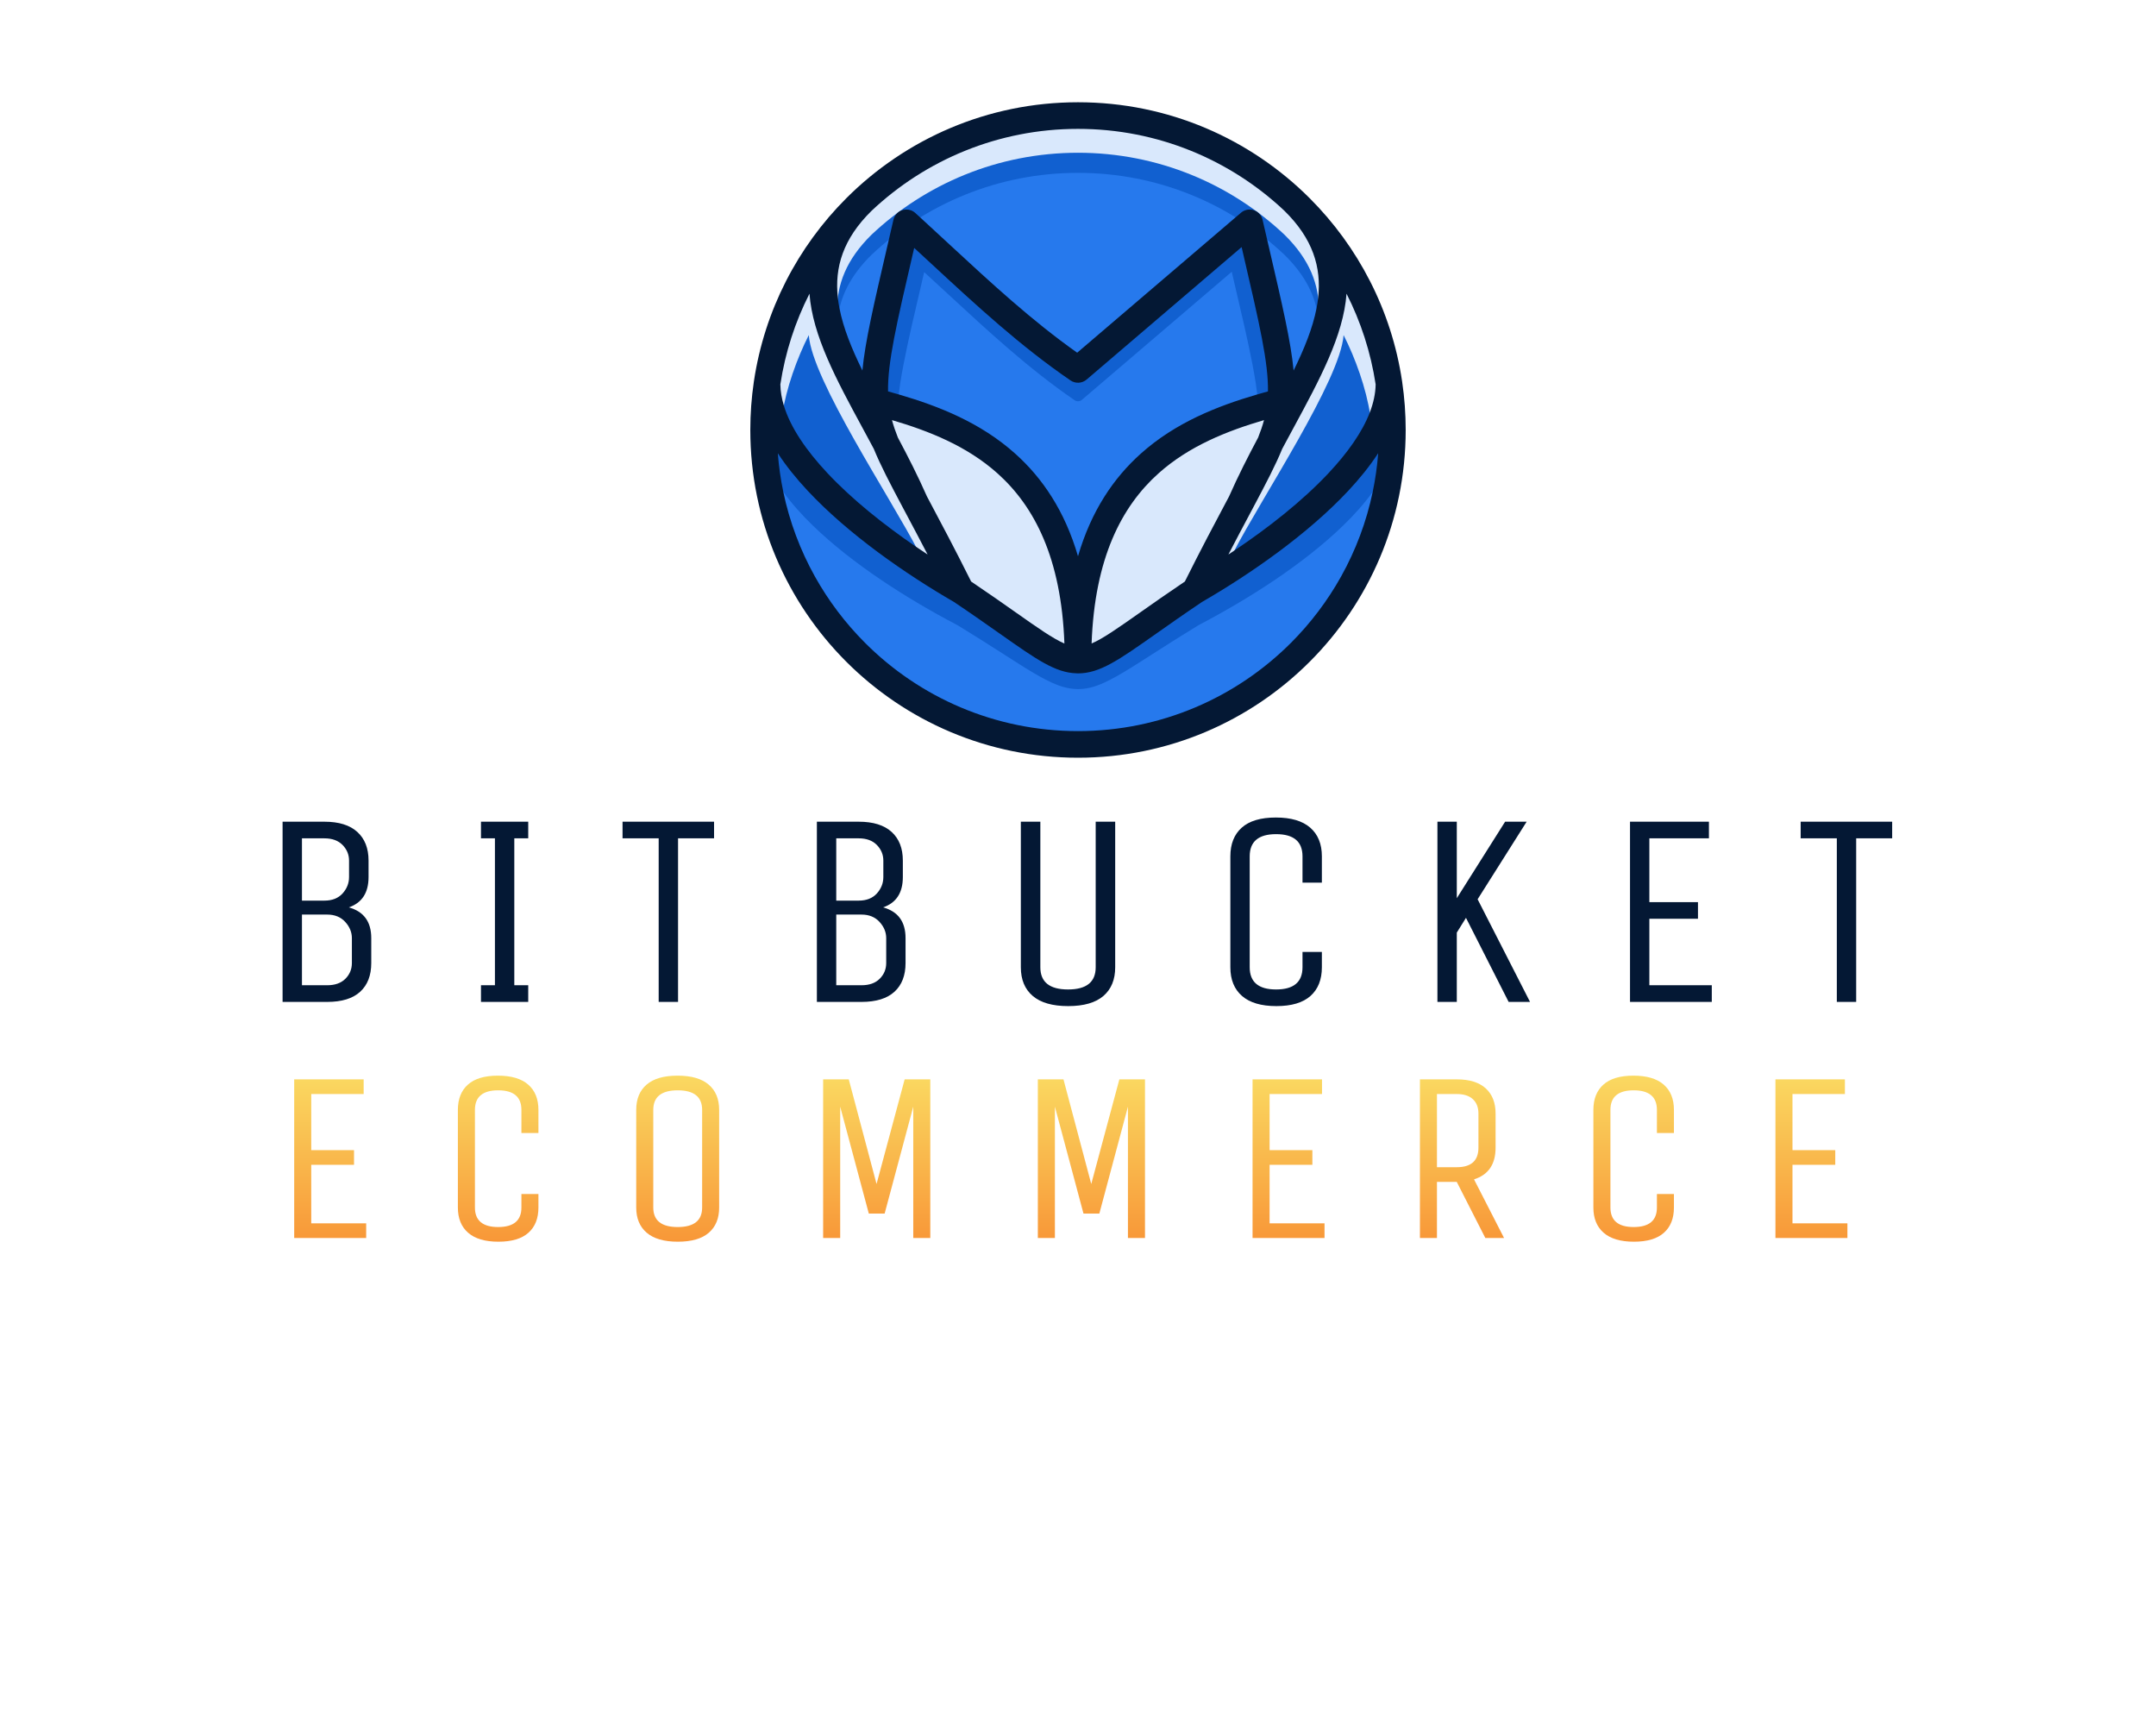
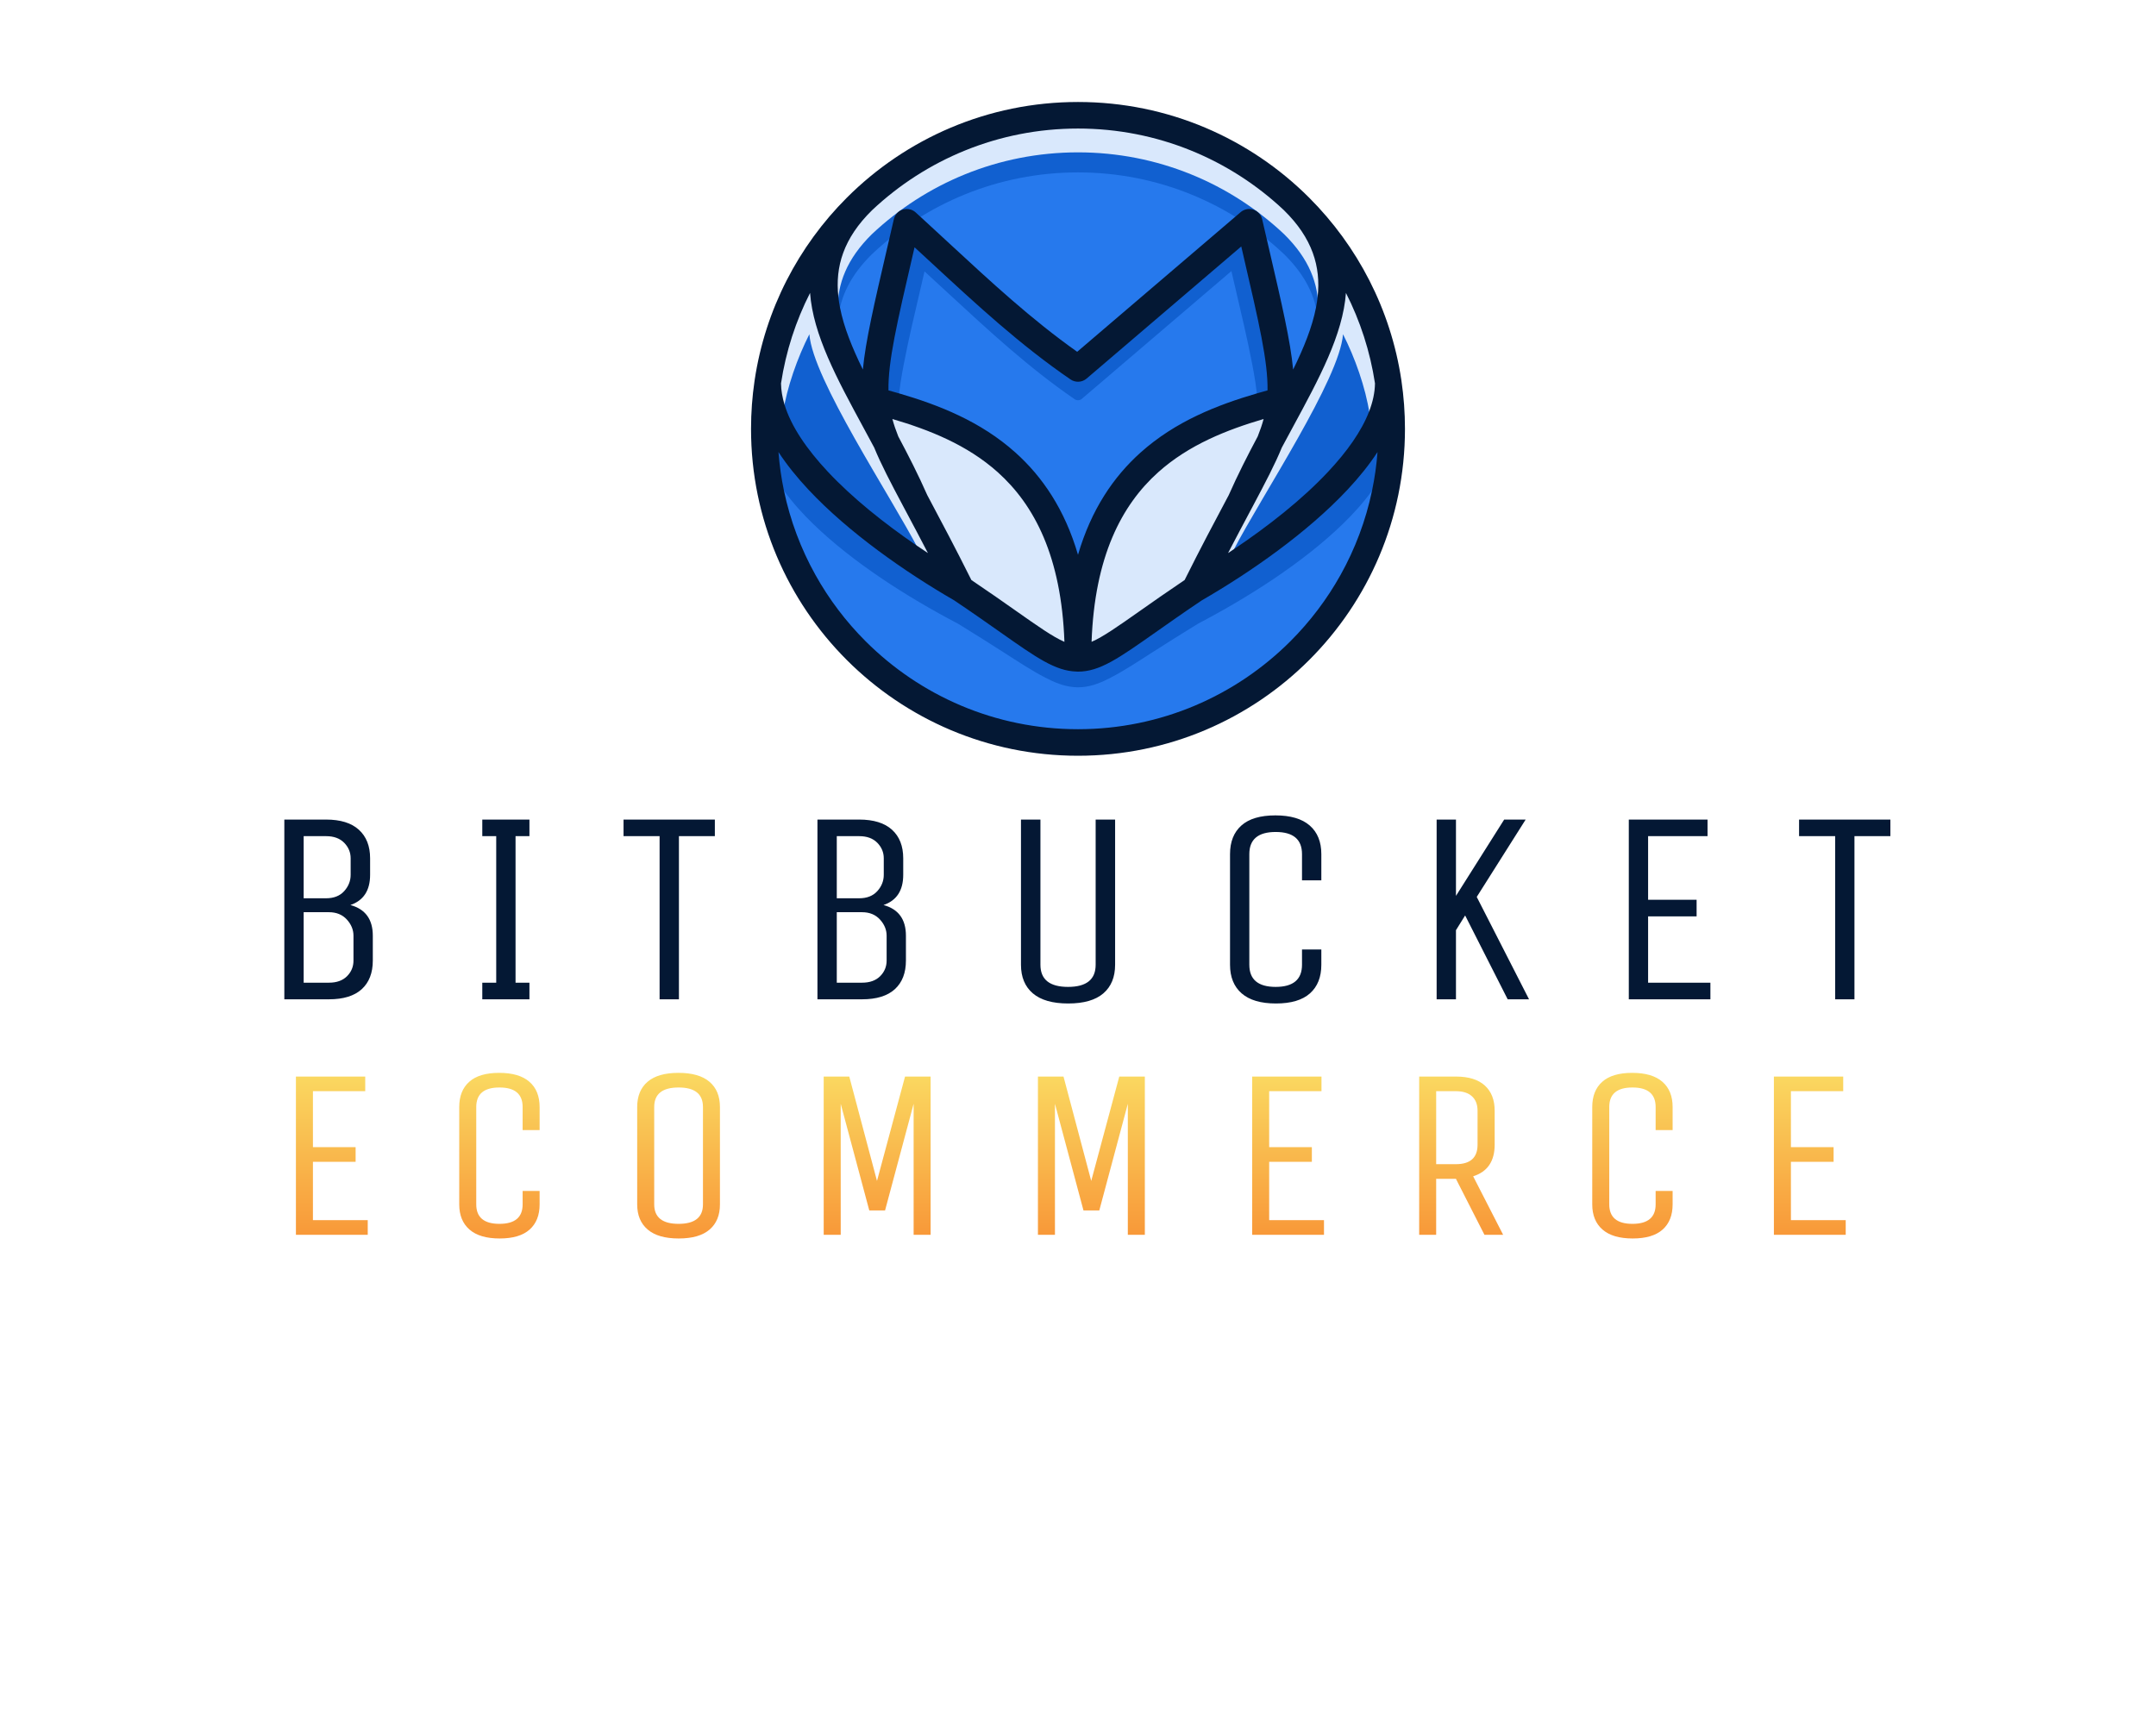
- <svg xmlns="http://www.w3.org/2000/svg" version="1.1" width="256" height="204" viewBox="0 0 1280 1024" xml:space="preserve">
+ <svg xmlns="http://www.w3.org/2000/svg" version="1.1" width="205" height="163" viewBox="0 0 1280 1024" xml:space="preserve">
  <defs>
</defs>
  <g transform="matrix(1 0 0 1 640 512)" id="background-logo">
    <rect style="stroke: none; stroke-width: 0; stroke-dasharray: none; stroke-linecap: butt; stroke-dashoffset: 0; stroke-linejoin: miter; stroke-miterlimit: 4; fill: rgb(255,255,255); fill-rule: nonzero; opacity: 1;" paint-order="stroke" x="-640" y="-512" rx="0" ry="0" width="1280" height="1024" />
  </g>
  <g transform="matrix(1.921154 0 0 1.921154 640 256.2457)" id="logo-logo">
    <g style="" paint-order="stroke">
      <g transform="matrix(0.2405326 0 0 -0.2405326 0.00005498924 -0.00005498924)">
        <path style="stroke: none; stroke-width: 1; stroke-dasharray: none; stroke-linecap: butt; stroke-dashoffset: 0; stroke-linejoin: miter; stroke-miterlimit: 4; fill: rgb(217,232,252); fill-rule: evenodd; opacity: 1;" paint-order="stroke" transform=" translate(-420, -420)" d="M 420 838.293 C 651.016 838.293 838.293 651.016 838.293 420 C 838.293 188.984 651.016 1.707 420 1.707 C 188.984 1.707 1.707 188.984 1.707 420 C 1.707 651.016 188.984 838.293 420 838.293" stroke-linecap="round" />
      </g>
      <g transform="matrix(0.2557639 0 0 -0.2557639 69.50594 4.138081)">
        <path style="stroke: none; stroke-width: 1; stroke-dasharray: none; stroke-linecap: butt; stroke-dashoffset: 0; stroke-linejoin: miter; stroke-miterlimit: 4; fill: rgb(17,96,208); fill-rule: evenodd; opacity: 1;" paint-order="stroke" transform=" translate(-691.758, -403.8205)" d="M 742.172 535.078 C 738.109 480.48 643.703 339.309 609.059 272.563 C 659.156 305.484 773.492 372.672 774.457 438.23 C 769.527 470.656 756.512 506.879 742.172 535.078" stroke-linecap="round" />
      </g>
      <g transform="matrix(0.2557639 0 0 -0.2557639 -70.62822 4.138081)">
        <path style="stroke: none; stroke-width: 1; stroke-dasharray: none; stroke-linecap: butt; stroke-dashoffset: 0; stroke-linejoin: miter; stroke-miterlimit: 4; fill: rgb(17,96,208); fill-rule: evenodd; opacity: 1;" paint-order="stroke" transform=" translate(-143.8537, -403.8205)" d="M 93.441 535.078 C 97.504 480.48 191.914 339.309 226.551 272.563 C 176.457 305.484 62.121 372.672 61.156 438.23 C 66.086 470.656 79.102 506.879 93.441 535.078" stroke-linecap="round" />
      </g>
      <g transform="matrix(0.2557639 0 0 -0.2557639 0.0005026184 -48.51872)">
        <path style="stroke: none; stroke-width: 1; stroke-dasharray: none; stroke-linecap: butt; stroke-dashoffset: 0; stroke-linejoin: miter; stroke-miterlimit: 4; fill: rgb(17,96,208); fill-rule: evenodd; opacity: 1;" paint-order="stroke" transform=" translate(-420.0018, -609.701)" d="M 670.555 656.742 C 605.164 718.43 516.996 756.242 420 756.242 C 323.008 756.242 234.84 718.43 169.449 656.742 C 108.336 596.633 123.32 534.805 158.461 463.164 C 161.758 497.855 172 541.953 188.031 611.004 L 196.008 645.434 C 196.555 648.23 197.848 650.91 199.902 653.168 C 205.891 659.75 216.086 660.227 222.664 654.238 C 232.426 645.371 248.234 630.746 263.949 616.207 C 314.293 569.625 363.68 523.934 419.004 484.766 L 617.324 654.219 C 619.309 656.039 621.777 657.379 624.586 658.023 C 633.258 660.004 641.898 654.586 643.879 645.914 L 651.969 611.008 C 668 541.953 678.242 497.852 681.539 463.16 C 716.684 534.805 731.668 596.633 670.555 656.742" stroke-linecap="round" />
      </g>
      <g transform="matrix(0.2557639 0 0 -0.2557639 0.00005115278 -45.40211)">
        <path style="stroke: none; stroke-width: 1; stroke-dasharray: none; stroke-linecap: butt; stroke-dashoffset: 0; stroke-linejoin: miter; stroke-miterlimit: 4; fill: rgb(38,121,237); fill-rule: evenodd; opacity: 1;" paint-order="stroke" transform=" translate(-420, -597.5155)" d="M 128.441 553.848 C 131.141 525.094 142.793 495.105 158.461 463.164 C 161.758 497.855 172 541.953 188.031 611.004 L 196.008 645.434 C 196.555 648.23 197.848 650.91 199.902 653.168 C 205.891 659.75 216.086 660.227 222.664 654.238 C 232.426 645.371 248.234 630.746 263.949 616.207 C 314.293 569.625 363.68 523.934 419.004 484.766 L 617.324 654.219 C 619.309 656.039 621.777 657.379 624.586 658.023 C 633.258 660.004 641.898 654.586 643.879 645.914 L 651.969 611.008 C 668 541.953 678.242 497.852 681.539 463.16 C 697.207 495.102 708.863 525.09 711.559 553.848 C 708.852 580.754 696.637 606.719 670.555 632.367 C 605.164 694.055 516.996 731.871 420 731.871 C 323.008 731.871 234.84 694.055 169.449 632.367 C 143.371 606.719 131.156 580.754 128.441 553.848" stroke-linecap="round" />
      </g>
      <g transform="matrix(0.2557639 0 0 -0.2557639 0.0000127882 43.49575)">
        <path style="stroke: none; stroke-width: 1; stroke-dasharray: none; stroke-linecap: butt; stroke-dashoffset: 0; stroke-linejoin: miter; stroke-miterlimit: 4; fill: rgb(17,96,208); fill-rule: evenodd; opacity: 1;" paint-order="stroke" transform=" translate(-419.9999, -249.9377)" d="M 62.625 396.598 C 73 382.168 85.199 368.703 98.16 356.129 C 146.488 309.234 212.426 267.285 273.469 235.262 C 273.613 235.188 273.754 235.113 273.898 235.035 L 274.094 234.93 L 274.289 234.813 C 293.047 223.359 311.551 211.609 330.035 199.801 C 346.23 189.453 363 178.309 380.172 169.371 C 390.723 163.879 402.137 158.977 414.383 157.859 C 415.781 157.734 417.184 157.656 418.59 157.621 L 418.887 157.617 L 419.18 157.59 C 419.453 157.566 419.727 157.555 420 157.555 C 421.816 157.555 423.633 157.633 425.441 157.793 C 437.695 158.879 449.125 163.785 459.672 169.273 C 476.898 178.234 493.723 189.422 509.969 199.801 C 528.453 211.609 546.961 223.359 565.914 234.914 L 566.172 235.074 L 566.441 235.215 C 627.512 267.238 693.492 309.219 741.84 356.129 C 754.801 368.703 767 382.172 777.379 396.602 L 794.57 420.516 L 792.176 392.039 C 785.391 311.277 747.02 235.848 683.941 178.598 C 613.719 114.855 519.328 79.359 420 79.359 C 320.676 79.359 226.281 114.855 156.059 178.598 C 92.984 235.848 54.613 311.273 47.824 392.035 L 45.43 420.508 L 62.625 396.598" stroke-linecap="round" />
      </g>
      <g transform="matrix(0.2557639 0 0 -0.2557639 0.0005371042 56.46531)">
        <path style="stroke: none; stroke-width: 1; stroke-dasharray: none; stroke-linecap: butt; stroke-dashoffset: 0; stroke-linejoin: miter; stroke-miterlimit: 4; fill: rgb(38,121,237); fill-rule: evenodd; opacity: 1;" paint-order="stroke" transform=" translate(-420.0019, -199.2286)" d="M 789.41 361.508 C 765.023 160.027 588.777 36.949 420 36.949 C 198.117 36.949 75.121 207.789 50.594 361.496 L 62.625 344.77 C 73 330.344 85.199 316.875 98.16 304.301 C 146.488 257.41 212.426 215.453 273.469 183.434 C 273.613 183.359 273.754 183.289 273.898 183.211 L 274.094 183.102 L 274.289 182.988 C 293.047 171.531 311.551 159.781 330.035 147.969 C 346.23 137.625 363 126.48 380.172 117.543 C 390.723 112.051 402.137 107.152 414.383 106.031 C 415.781 105.906 417.184 105.828 418.59 105.793 L 418.887 105.789 L 419.18 105.762 C 419.453 105.738 419.727 105.727 420 105.727 C 421.816 105.727 423.633 105.805 425.441 105.965 C 437.695 107.051 449.125 111.957 459.672 117.445 C 476.898 126.406 493.723 137.594 509.969 147.969 C 528.453 159.781 546.961 171.531 565.914 183.086 L 566.172 183.246 L 566.441 183.387 C 627.512 215.414 693.492 257.395 741.84 304.301 C 754.801 316.879 767 330.344 777.379 344.773 L 789.41 361.508" stroke-linecap="round" />
      </g>
      <g transform="matrix(0.2557639 0 0 -0.2557639 -0.000007170611 -7.000054)">
        <path style="stroke: none; stroke-width: 1; stroke-dasharray: none; stroke-linecap: butt; stroke-dashoffset: 0; stroke-linejoin: miter; stroke-miterlimit: 4; fill: rgb(17,96,208); fill-rule: evenodd; opacity: 1;" paint-order="stroke" transform=" translate(-419.9998, -447.369)" d="M 425.258 487.281 L 425.391 487.461 L 426.152 488.098 C 426.777 488.621 427.395 489.156 428.016 489.691 C 428.09 489.754 428.168 489.82 428.164 489.816 L 623.328 656.574 L 628.43 634.602 C 636.281 600.781 644.5 566.727 651.012 532.625 C 655.105 511.223 658.797 488.543 658.488 466.695 L 658.398 460.645 L 652.566 459.031 C 597.48 443.832 544.633 423.922 501.426 385.176 C 464.891 352.418 441.461 311.531 427.746 264.641 L 420 238.164 L 412.254 264.641 C 398.543 311.531 375.109 352.418 338.578 385.176 C 295.367 423.926 242.516 443.832 187.43 459.031 L 181.598 460.645 L 181.512 466.699 C 181.199 488.543 184.891 511.223 188.984 532.625 C 195.5 566.723 203.715 600.781 211.57 634.602 L 216.57 656.145 L 247.605 627.52 C 301.063 578.199 354.473 528.629 414.586 487.375 L 414.809 487.223 L 415.016 487.059 C 416.445 485.93 418.176 485.332 420 485.332 C 421.949 485.332 423.797 486.02 425.258 487.281" stroke-linecap="round" />
      </g>
      <g transform="matrix(0.2557639 0 0 -0.2557639 0.00005115278 -1.284881)">
        <path style="stroke: none; stroke-width: 1; stroke-dasharray: none; stroke-linecap: butt; stroke-dashoffset: 0; stroke-linejoin: miter; stroke-miterlimit: 4; fill: rgb(38,121,237); fill-rule: evenodd; opacity: 1;" paint-order="stroke" transform=" translate(-420, -425.0235)" d="M 638.172 454.926 C 588.313 440.207 540.855 420.535 501.426 385.176 C 464.891 352.418 441.461 311.531 427.746 264.641 L 420 238.164 L 412.254 264.641 C 398.543 311.531 375.109 352.418 338.578 385.176 C 299.148 420.539 251.688 440.207 201.828 454.93 C 202.93 469.477 205.43 484.137 208.117 498.199 C 214.09 529.473 221.629 560.711 228.832 591.73 L 233.418 611.492 L 261.883 585.234 C 310.91 539.996 359.902 494.535 415.035 456.695 L 415.238 456.555 L 415.43 456.406 C 416.738 455.371 418.332 454.824 420.004 454.824 C 421.789 454.824 423.484 455.453 424.824 456.605 L 424.945 456.773 L 425.645 457.359 C 426.219 457.84 426.785 458.328 427.352 458.82 C 427.422 458.879 427.492 458.938 427.488 458.934 L 606.496 611.883 L 611.176 591.73 C 618.375 560.711 625.91 529.477 631.887 498.199 C 634.574 484.137 637.07 469.477 638.172 454.926" stroke-linecap="round" />
      </g>
      <g transform="matrix(0.2557639 0 0 -0.2557639 0 0)">
        <path style="stroke: none; stroke-width: 1; stroke-dasharray: none; stroke-linecap: butt; stroke-dashoffset: 0; stroke-linejoin: miter; stroke-miterlimit: 4; fill: rgb(4,24,52); fill-rule: evenodd; opacity: 1;" paint-order="stroke" transform=" translate(-419.9998, -419.9998)" d="M 701.063 701.063 C 629.137 772.992 529.762 817.484 420 817.484 C 310.238 817.484 210.867 772.992 138.938 701.063 C 80.227 642.355 39.805 565.363 26.926 479.359 L 26.773 478.32 C 23.973 459.285 22.516 439.813 22.516 420 C 22.516 310.238 67.012 210.867 138.938 138.938 C 210.867 67.012 310.238 22.516 420 22.516 C 529.762 22.516 629.137 67.012 701.063 138.938 C 772.992 210.867 817.484 310.238 817.484 420 C 817.484 439.836 816.023 459.332 813.219 478.387 L 813.094 479.273 C 800.227 565.309 759.793 642.34 701.063 701.063 Z M 420 785.203 C 516.836 785.203 604.867 747.508 670.227 686.004 C 705.074 651.875 715.355 617.199 711.316 580.488 C 710.844 576.191 710.176 571.867 709.328 567.516 C 704.633 543.445 694.445 518.449 681.539 492.129 C 678.242 526.82 668 570.922 651.969 639.965 L 649.457 650.801 L 643.879 674.875 C 641.898 683.547 633.258 688.965 624.586 686.98 C 621.777 686.336 619.309 684.996 617.324 683.176 L 611.156 677.91 L 419.004 513.727 C 363.68 552.895 314.293 598.586 263.949 645.164 C 251.121 657.035 238.227 668.961 228.617 677.766 C 226.453 679.746 224.457 681.57 222.664 683.195 C 216.086 689.188 205.891 688.707 199.902 682.129 C 197.848 679.867 196.555 677.188 196.008 674.395 L 190.543 650.801 L 188.031 639.961 C 172 570.918 161.762 526.82 158.465 492.133 C 145.559 518.445 135.371 543.438 130.676 567.508 C 129.828 571.859 129.16 576.18 128.684 580.473 C 124.645 617.129 134.887 651.762 169.602 685.84 C 234.977 747.441 323.082 785.203 420 785.203 z M 410.922 480.102 Z M 620.57 632.777 C 640.316 547.715 650.922 502.051 650.418 466.809 C 646.109 465.617 641.77 464.395 637.414 463.117 C 589.25 449.039 538.395 429.168 496.035 391.188 C 463.328 361.852 436.176 322.195 420 266.895 C 403.828 322.195 376.676 361.852 343.965 391.188 C 301.605 429.172 250.75 449.039 202.586 463.121 C 198.23 464.395 193.891 465.621 189.582 466.813 C 189.078 502.051 199.68 547.715 219.43 632.777 L 221.297 640.809 L 242.133 621.59 C 296.617 571.176 350 521.789 410.922 480.109 C 416.781 476.102 424.82 476.34 430.469 481.172 L 618.473 641.813 Z M 517.477 367.227 C 554.836 400.73 601.211 418.93 645.645 431.992 C 643.809 425.152 641.426 418.176 638.484 410.805 C 626.367 388.059 614.219 364.313 603.199 339.34 L 600.047 333.414 C 586.07 307.145 569.148 275.352 549.613 236.195 C 527.816 221.516 510.664 209.445 496.078 199.176 C 468.457 179.734 450.398 167.031 436.5 161.059 C 440.238 264.773 473.047 327.383 517.477 367.227 z M 322.527 367.227 C 366.961 327.379 399.773 264.758 403.5 161.023 C 389.625 167.012 371.559 179.727 343.926 199.176 C 329.336 209.445 312.195 221.512 290.383 236.199 C 270.852 275.352 253.934 307.145 239.953 333.418 L 236.805 339.328 C 225.789 364.313 213.637 388.059 201.516 410.816 C 198.57 418.188 196.191 425.156 194.355 431.996 C 238.785 418.93 285.164 400.73 322.527 367.227 z M 667.734 397.191 L 681.148 422.094 C 713.23 481.336 741.934 534.352 745.727 585.313 C 762.988 551.367 775.105 514.355 781.039 475.316 C 780.875 464.219 778.383 452.836 773.965 441.313 C 764.684 417.098 746.887 392.25 724.281 368.082 C 692.281 333.879 650.863 301.402 609.711 273.816 C 607.281 272.188 604.855 270.578 602.43 268.98 C 612.102 287.621 620.723 303.82 628.422 318.285 L 631.555 324.172 L 632.68 326.285 C 648.023 355.156 659.602 377.285 667.734 397.191 z M 211.578 318.289 C 219.277 303.82 227.895 287.621 237.57 268.98 C 232.871 272.066 228.16 275.223 223.453 278.441 C 184.582 305.004 145.945 335.773 115.719 368.082 C 90.52 395.02 71.301 422.809 63.184 449.621 C 60.555 458.305 59.086 466.887 58.961 475.309 C 64.895 514.352 77.012 551.363 94.273 585.313 C 98.066 534.352 126.773 481.336 158.852 422.094 L 172.262 397.211 C 180.395 377.293 191.973 355.156 207.328 326.27 L 208.438 324.188 z M 269.508 211.457 C 290.781 197.18 309.535 183.977 325.395 172.82 C 369.859 141.52 392.566 125.543 418.352 124.891 L 420 124.805 C 446.395 124.805 469.137 140.813 514.613 172.82 C 530.465 183.98 549.203 197.168 570.484 211.453 C 629.164 245.352 698.504 293.516 747.734 346.141 C 761.664 361.027 774.012 376.32 784.129 391.828 C 782.914 375.883 780.672 360.219 777.473 344.906 C 769.859 308.457 756.805 274.004 739.203 242.438 C 722.656 212.75 702.09 185.613 678.238 161.766 C 612.156 95.68 520.848 54.797 420 54.797 C 319.156 54.797 227.848 95.68 161.766 161.766 C 137.914 185.613 117.344 212.75 100.797 242.434 C 83.203 274.004 70.148 308.457 62.527 344.902 C 59.328 360.211 57.09 375.875 55.871 391.824 C 65.992 376.316 78.336 361.027 92.266 346.141 C 141.492 293.52 210.836 245.355 269.508 211.457" stroke-linecap="round" />
      </g>
    </g>
  </g>
  <g transform="matrix(1.921154 0 0 1.921154 645.5885 543.3802)" id="text-logo">
    <g style="" paint-order="stroke">
      <g transform="matrix(1 0 0 1 0 0)" id="text-logo-path-0">
        <path style="stroke: none; stroke-width: 0; stroke-dasharray: none; stroke-linecap: butt; stroke-dashoffset: 0; stroke-linejoin: miter; stroke-miterlimit: 4; fill: rgb(4,24,52); fill-rule: nonzero; opacity: 1;" paint-order="stroke" transform=" translate(-258.29, 27.95)" d="M 22.47 0 L 8.61 0 L 8.61 -55.9 L 21.59 -55.9 Q 28.31 -55.9 31.79 -52.73 Q 35.28 -49.56 35.28 -43.85 L 35.28 -43.85 L 35.28 -38.72 Q 35.28 -31.42 29.15 -29.32 L 29.15 -29.32 Q 36.12 -27.43 36.12 -19.78 L 36.12 -19.78 L 36.12 -12.05 Q 36.12 -6.3 32.68 -3.15 Q 29.23 0 22.47 0 L 22.47 0 Z M 14.62 -27.09 L 14.62 -5.17 L 22.47 -5.17 Q 26.08 -5.17 28.1 -7.18 Q 30.11 -9.2 30.11 -12.05 L 30.11 -12.05 L 30.11 -19.78 Q 30.11 -22.55 28.04 -24.82 Q 25.96 -27.09 22.47 -27.09 L 22.47 -27.09 L 14.62 -27.09 Z M 14.62 -50.74 L 14.62 -31.42 L 21.59 -31.42 Q 25.2 -31.42 27.22 -33.64 Q 29.23 -35.87 29.23 -38.72 L 29.23 -38.72 L 29.23 -43.85 Q 29.23 -46.62 27.22 -48.68 Q 25.2 -50.74 21.59 -50.74 L 21.59 -50.74 L 14.62 -50.74 Z M 84.82 0 L 70.16 0 L 70.16 -5.17 L 74.49 -5.17 L 74.49 -50.74 L 70.16 -50.74 L 70.16 -55.9 L 84.82 -55.9 L 84.82 -50.74 L 80.5 -50.74 L 80.5 -5.17 L 84.82 -5.17 L 84.82 0 Z M 125.29 -50.74 L 114.08 -50.74 L 114.08 -55.9 L 142.47 -55.9 L 142.47 -50.74 L 131.3 -50.74 L 131.3 0 L 125.29 0 L 125.29 -50.74 Z M 188.23 0 L 174.37 0 L 174.37 -55.9 L 187.35 -55.9 Q 194.07 -55.9 197.56 -52.73 Q 201.04 -49.56 201.04 -43.85 L 201.04 -43.85 L 201.04 -38.72 Q 201.04 -31.42 194.91 -29.32 L 194.91 -29.32 Q 201.88 -27.43 201.88 -19.78 L 201.88 -19.78 L 201.88 -12.05 Q 201.88 -6.3 198.44 -3.15 Q 194.99 0 188.23 0 L 188.23 0 Z M 180.38 -27.09 L 180.38 -5.17 L 188.23 -5.17 Q 191.84 -5.17 193.86 -7.18 Q 195.88 -9.2 195.88 -12.05 L 195.88 -12.05 L 195.88 -19.78 Q 195.88 -22.55 193.8 -24.82 Q 191.72 -27.09 188.23 -27.09 L 188.23 -27.09 L 180.38 -27.09 Z M 180.38 -50.74 L 180.38 -31.42 L 187.35 -31.42 Q 190.96 -31.42 192.98 -33.64 Q 194.99 -35.87 194.99 -38.72 L 194.99 -38.72 L 194.99 -43.85 Q 194.99 -46.62 192.98 -48.68 Q 190.96 -50.74 187.35 -50.74 L 187.35 -50.74 L 180.38 -50.74 Z M 237.65 -10.75 L 237.65 -10.75 L 237.65 -55.9 L 243.7 -55.9 L 243.7 -10.75 Q 243.7 -3.86 252.29 -3.86 Q 260.87 -3.86 260.87 -10.75 L 260.87 -10.75 L 260.87 -55.9 L 266.92 -55.9 L 266.92 -10.75 Q 266.92 -5 263.27 -1.85 Q 259.61 1.3 252.33 1.3 Q 245.04 1.3 241.34 -1.85 Q 237.65 -5 237.65 -10.75 Z M 302.65 -10.75 L 302.65 -10.75 L 302.65 -45.15 Q 302.65 -50.9 306.18 -54.05 Q 309.7 -57.2 316.76 -57.2 Q 323.82 -57.2 327.43 -54.05 Q 331.04 -50.9 331.04 -45.15 L 331.04 -45.15 L 331.04 -37 L 325.03 -37 L 325.03 -45.15 Q 325.03 -52.04 316.84 -52.04 Q 308.65 -52.04 308.65 -45.15 L 308.65 -45.15 L 308.65 -10.75 Q 308.65 -3.86 316.84 -3.86 Q 325.03 -3.86 325.03 -10.75 L 325.03 -10.75 L 325.03 -15.5 L 331.04 -15.5 L 331.04 -10.75 Q 331.04 -5 327.51 -1.85 Q 323.98 1.3 316.93 1.3 Q 309.87 1.3 306.26 -1.85 Q 302.65 -5 302.65 -10.75 Z M 372.9 0 L 366.89 0 L 366.89 -55.9 L 372.9 -55.9 L 372.9 -32.17 L 387.89 -55.9 L 394.57 -55.9 L 379.36 -31.84 L 395.62 0 L 388.98 0 L 375.75 -26.08 L 372.9 -21.5 L 372.9 0 Z M 452.01 0 L 426.64 0 L 426.64 -55.9 L 451.12 -55.9 L 451.12 -50.74 L 432.64 -50.74 L 432.64 -30.95 L 447.72 -30.95 L 447.72 -25.79 L 432.64 -25.79 L 432.64 -5.17 L 452.01 -5.17 L 452.01 0 Z M 490.8 -50.74 L 479.58 -50.74 L 479.58 -55.9 L 507.97 -55.9 L 507.97 -50.74 L 496.8 -50.74 L 496.8 0 L 490.8 0 L 490.8 -50.74 Z" stroke-linecap="round" />
      </g>
    </g>
  </g>
  <g transform="matrix(1.921154 0 0 1.921154 635.711 690.4994)" id="tagline-bdaf0224-ca96-4d17-94ab-71f96de8a9d9-logo">
    <g style="" paint-order="stroke">
      <g transform="matrix(1 0 0 1 0 0)" id="tagline-bdaf0224-ca96-4d17-94ab-71f96de8a9d9-logo-path-0">
        <linearGradient id="SVGID_97198" gradientUnits="userSpaceOnUse" gradientTransform="matrix(1 0 0 1 7.58 -50.36)" x1="0" y1="0" x2="0" y2="86">
          <stop offset="0%" style="stop-color:rgb(250,217,97);stop-opacity: 1" />
          <stop offset="100%" style="stop-color:rgb(247,107,28);stop-opacity: 1" />
        </linearGradient>
        <path style="stroke: none; stroke-width: 0; stroke-dasharray: none; stroke-linecap: butt; stroke-dashoffset: 0; stroke-linejoin: miter; stroke-miterlimit: 4; fill: url(#SVGID_97198); fill-rule: nonzero; opacity: 1;" paint-order="stroke" transform=" translate(-248.515, 24.605)" d="M 29.91 0 L 7.58 0 L 7.58 -49.21 L 29.13 -49.21 L 29.13 -44.66 L 12.87 -44.66 L 12.87 -27.25 L 26.14 -27.25 L 26.14 -22.7 L 12.87 -22.7 L 12.87 -4.55 L 29.91 -4.55 L 29.91 0 Z M 58.36 -9.46 L 58.36 -9.46 L 58.36 -39.74 Q 58.36 -44.81 61.47 -47.58 Q 64.57 -50.36 70.78 -50.36 Q 77 -50.36 80.18 -47.58 Q 83.35 -44.81 83.35 -39.74 L 83.35 -39.74 L 83.35 -32.57 L 78.07 -32.57 L 78.07 -39.74 Q 78.07 -45.81 70.86 -45.81 Q 63.65 -45.81 63.65 -39.74 L 63.65 -39.74 L 63.65 -9.46 Q 63.65 -3.4 70.86 -3.4 Q 78.07 -3.4 78.07 -9.46 L 78.07 -9.46 L 78.07 -13.64 L 83.35 -13.64 L 83.35 -9.46 Q 83.35 -4.4 80.25 -1.63 Q 77.14 1.15 70.93 1.15 Q 64.72 1.15 61.54 -1.63 Q 58.36 -4.4 58.36 -9.46 Z M 113.69 -9.46 L 113.69 -9.46 L 113.69 -39.74 Q 113.69 -44.81 116.91 -47.58 Q 120.13 -50.36 126.52 -50.36 Q 132.92 -50.36 136.17 -47.58 Q 139.42 -44.81 139.42 -39.74 L 139.42 -39.74 L 139.42 -9.46 Q 139.42 -4.4 136.21 -1.63 Q 132.99 1.15 126.6 1.15 Q 120.2 1.15 116.95 -1.63 Q 113.69 -4.4 113.69 -9.46 Z M 118.98 -39.74 L 118.98 -9.46 Q 118.98 -3.4 126.56 -3.4 Q 134.14 -3.4 134.14 -9.46 L 134.14 -9.46 L 134.14 -39.74 Q 134.14 -45.81 126.56 -45.81 Q 118.98 -45.81 118.98 -39.74 L 118.98 -39.74 Z M 176.97 0 L 171.68 0 L 171.68 -49.21 L 179.63 -49.21 L 188.25 -16.75 L 196.97 -49.21 L 204.92 -49.21 L 204.92 0 L 199.64 0 L 199.64 -40.74 L 190.76 -7.58 L 185.85 -7.58 L 176.97 -40.74 L 176.97 0 Z M 243.58 0 L 238.29 0 L 238.29 -49.21 L 246.24 -49.21 L 254.86 -16.75 L 263.58 -49.21 L 271.53 -49.21 L 271.53 0 L 266.24 0 L 266.24 -40.74 L 257.37 -7.58 L 252.45 -7.58 L 243.58 -40.74 L 243.58 0 Z M 327.23 0 L 304.9 0 L 304.9 -49.21 L 326.45 -49.21 L 326.45 -44.66 L 310.19 -44.66 L 310.19 -27.25 L 323.46 -27.25 L 323.46 -22.7 L 310.19 -22.7 L 310.19 -4.55 L 327.23 -4.55 L 327.23 0 Z M 362.11 0 L 356.83 0 L 356.83 -49.21 L 368.25 -49.21 Q 374.17 -49.21 377.24 -46.42 Q 380.3 -43.63 380.3 -38.6 L 380.3 -38.6 L 380.3 -28.02 Q 380.3 -20.3 373.61 -18.19 L 373.61 -18.19 L 382.93 0 L 377.12 0 L 368.25 -17.41 L 362.11 -17.41 L 362.11 0 Z M 362.11 -44.66 L 362.11 -21.96 L 368.25 -21.96 Q 374.98 -21.96 374.98 -28.02 L 374.98 -28.02 L 374.98 -38.6 Q 374.98 -41.48 373.24 -43.07 Q 371.51 -44.66 368.25 -44.66 L 368.25 -44.66 L 362.11 -44.66 Z M 410.64 -9.46 L 410.64 -9.46 L 410.64 -39.74 Q 410.64 -44.81 413.75 -47.58 Q 416.85 -50.36 423.06 -50.36 Q 429.28 -50.36 432.46 -47.58 Q 435.63 -44.81 435.63 -39.74 L 435.63 -39.74 L 435.63 -32.57 L 430.35 -32.57 L 430.35 -39.74 Q 430.35 -45.81 423.14 -45.81 Q 415.93 -45.81 415.93 -39.74 L 415.93 -39.74 L 415.93 -9.46 Q 415.93 -3.4 423.14 -3.4 Q 430.35 -3.4 430.35 -9.46 L 430.35 -9.46 L 430.35 -13.64 L 435.63 -13.64 L 435.63 -9.46 Q 435.63 -4.4 432.53 -1.63 Q 429.42 1.15 423.21 1.15 Q 417 1.15 413.82 -1.63 Q 410.64 -4.4 410.64 -9.46 Z M 489.45 0 L 467.12 0 L 467.12 -49.21 L 488.67 -49.21 L 488.67 -44.66 L 472.41 -44.66 L 472.41 -27.25 L 485.68 -27.25 L 485.68 -22.7 L 472.41 -22.7 L 472.41 -4.55 L 489.45 -4.55 L 489.45 0 Z" stroke-linecap="round" />
      </g>
    </g>
  </g>
</svg>
